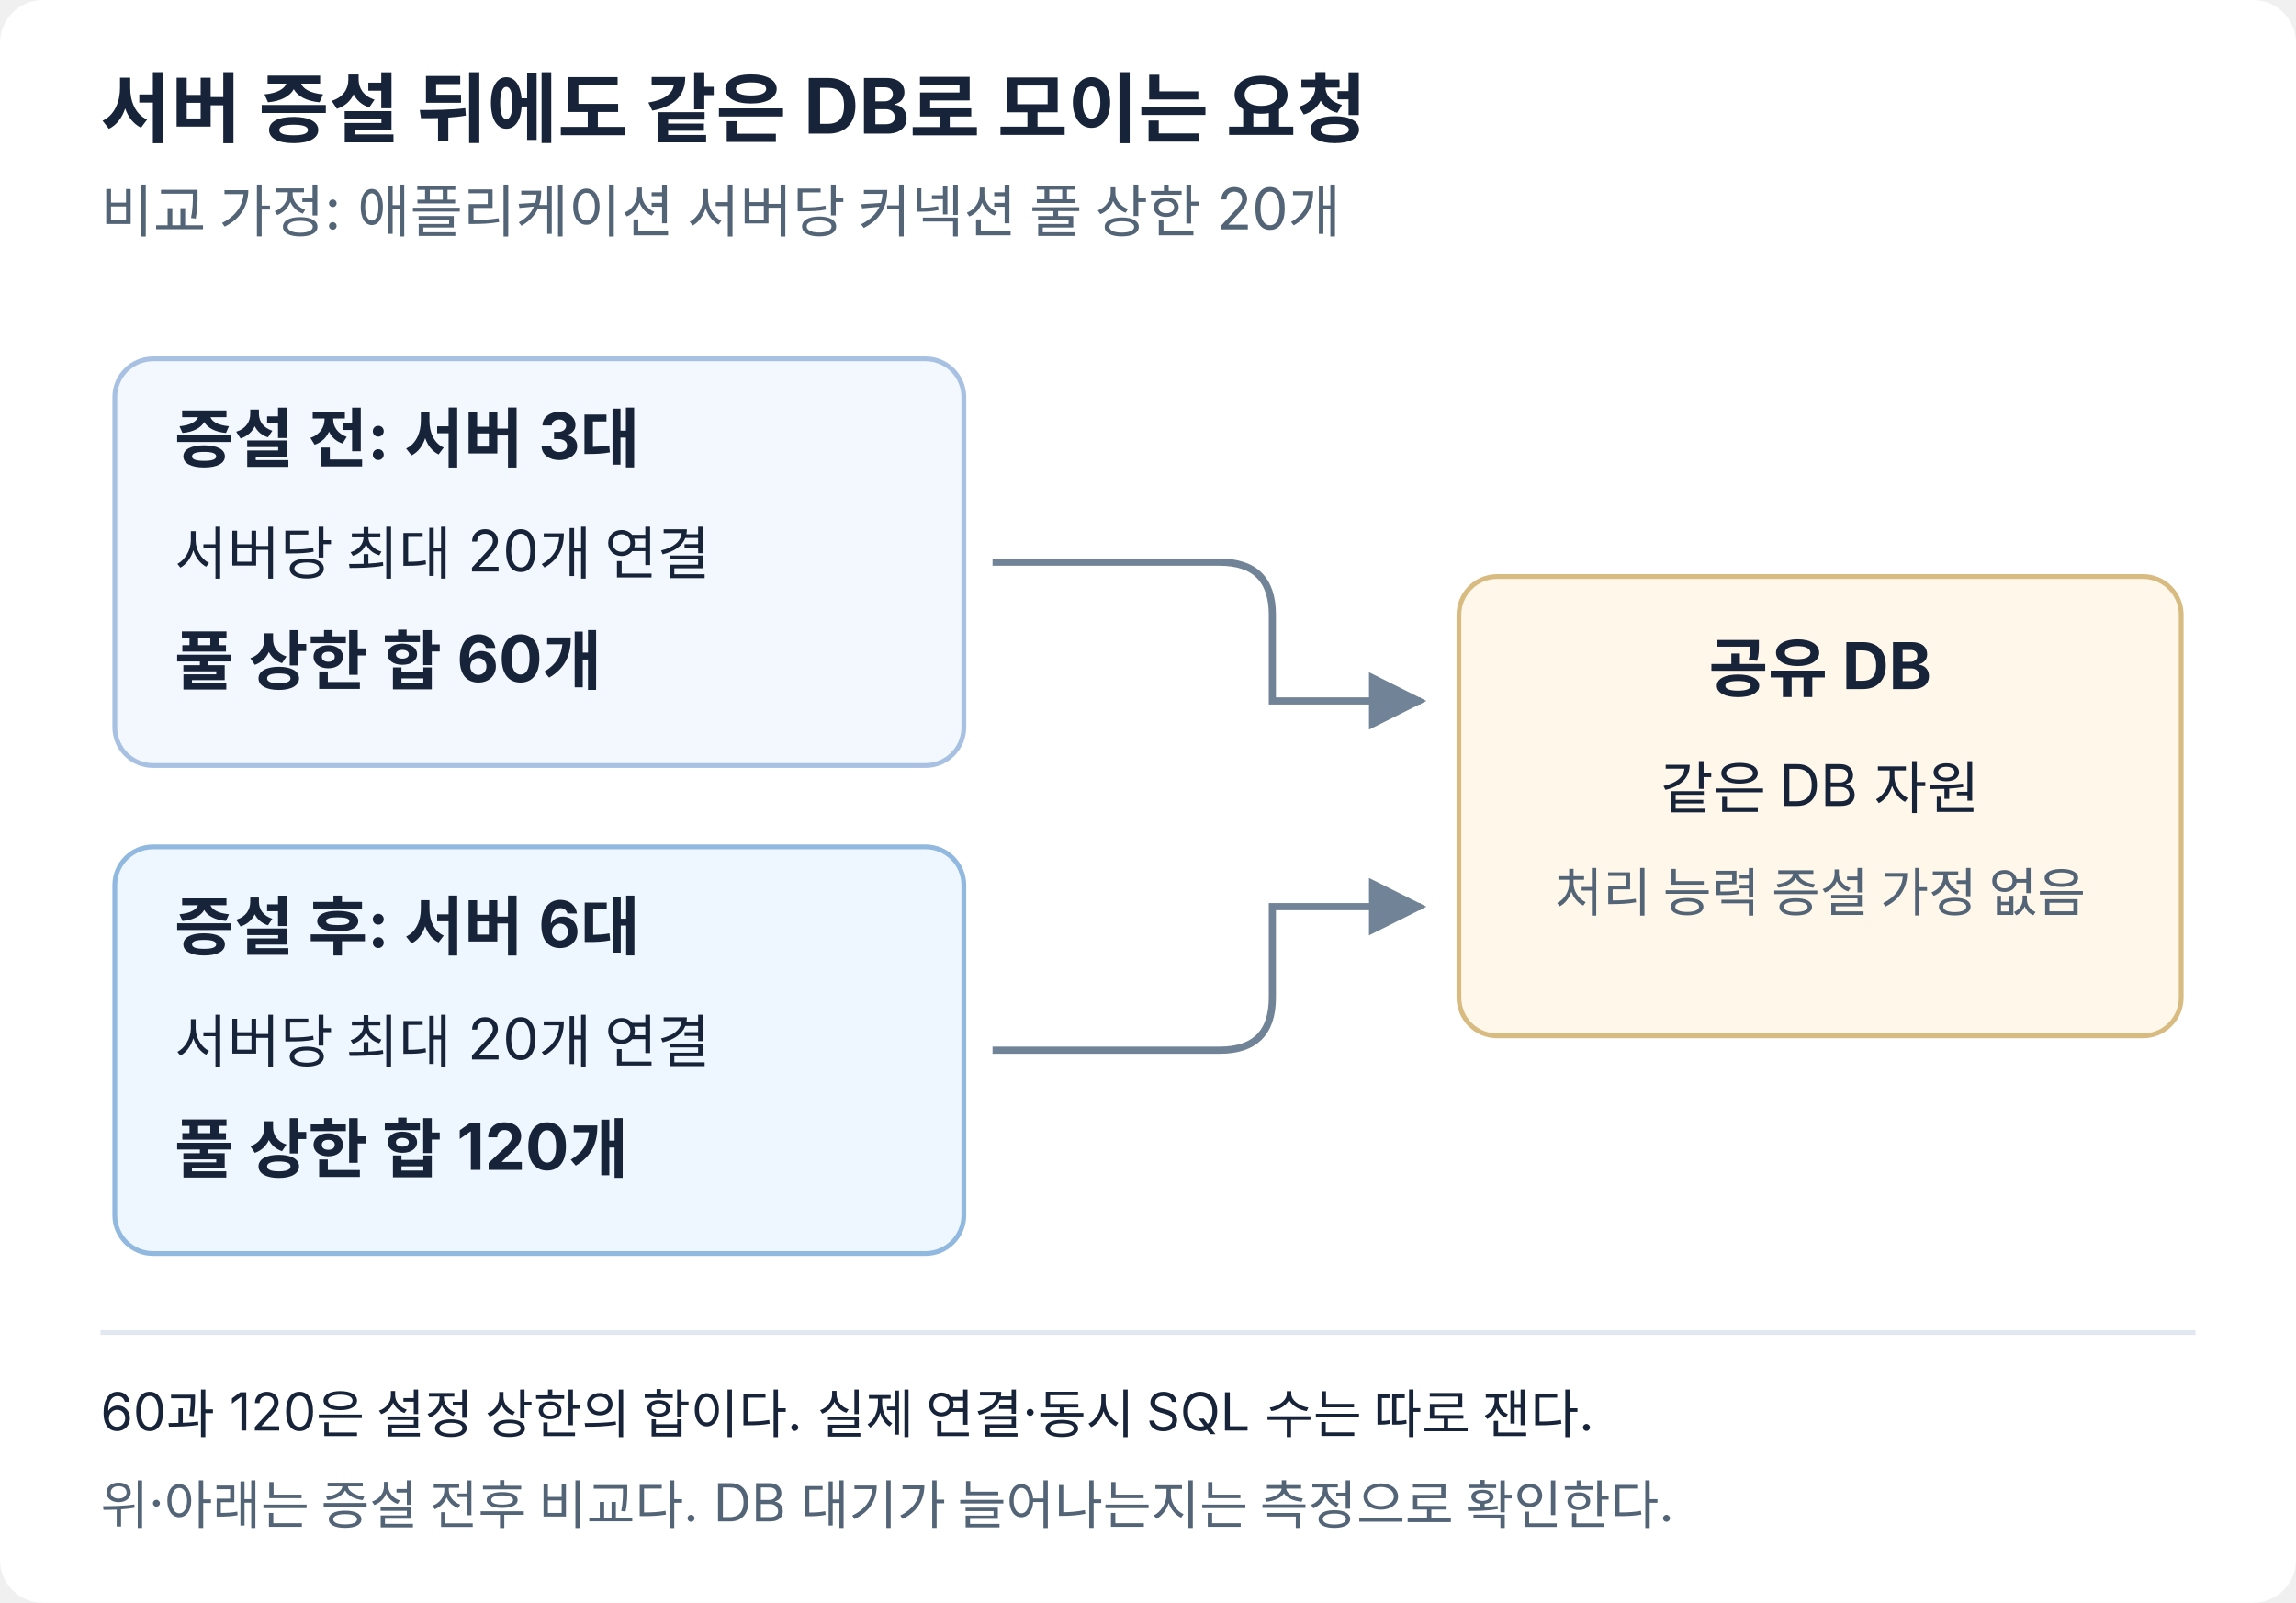
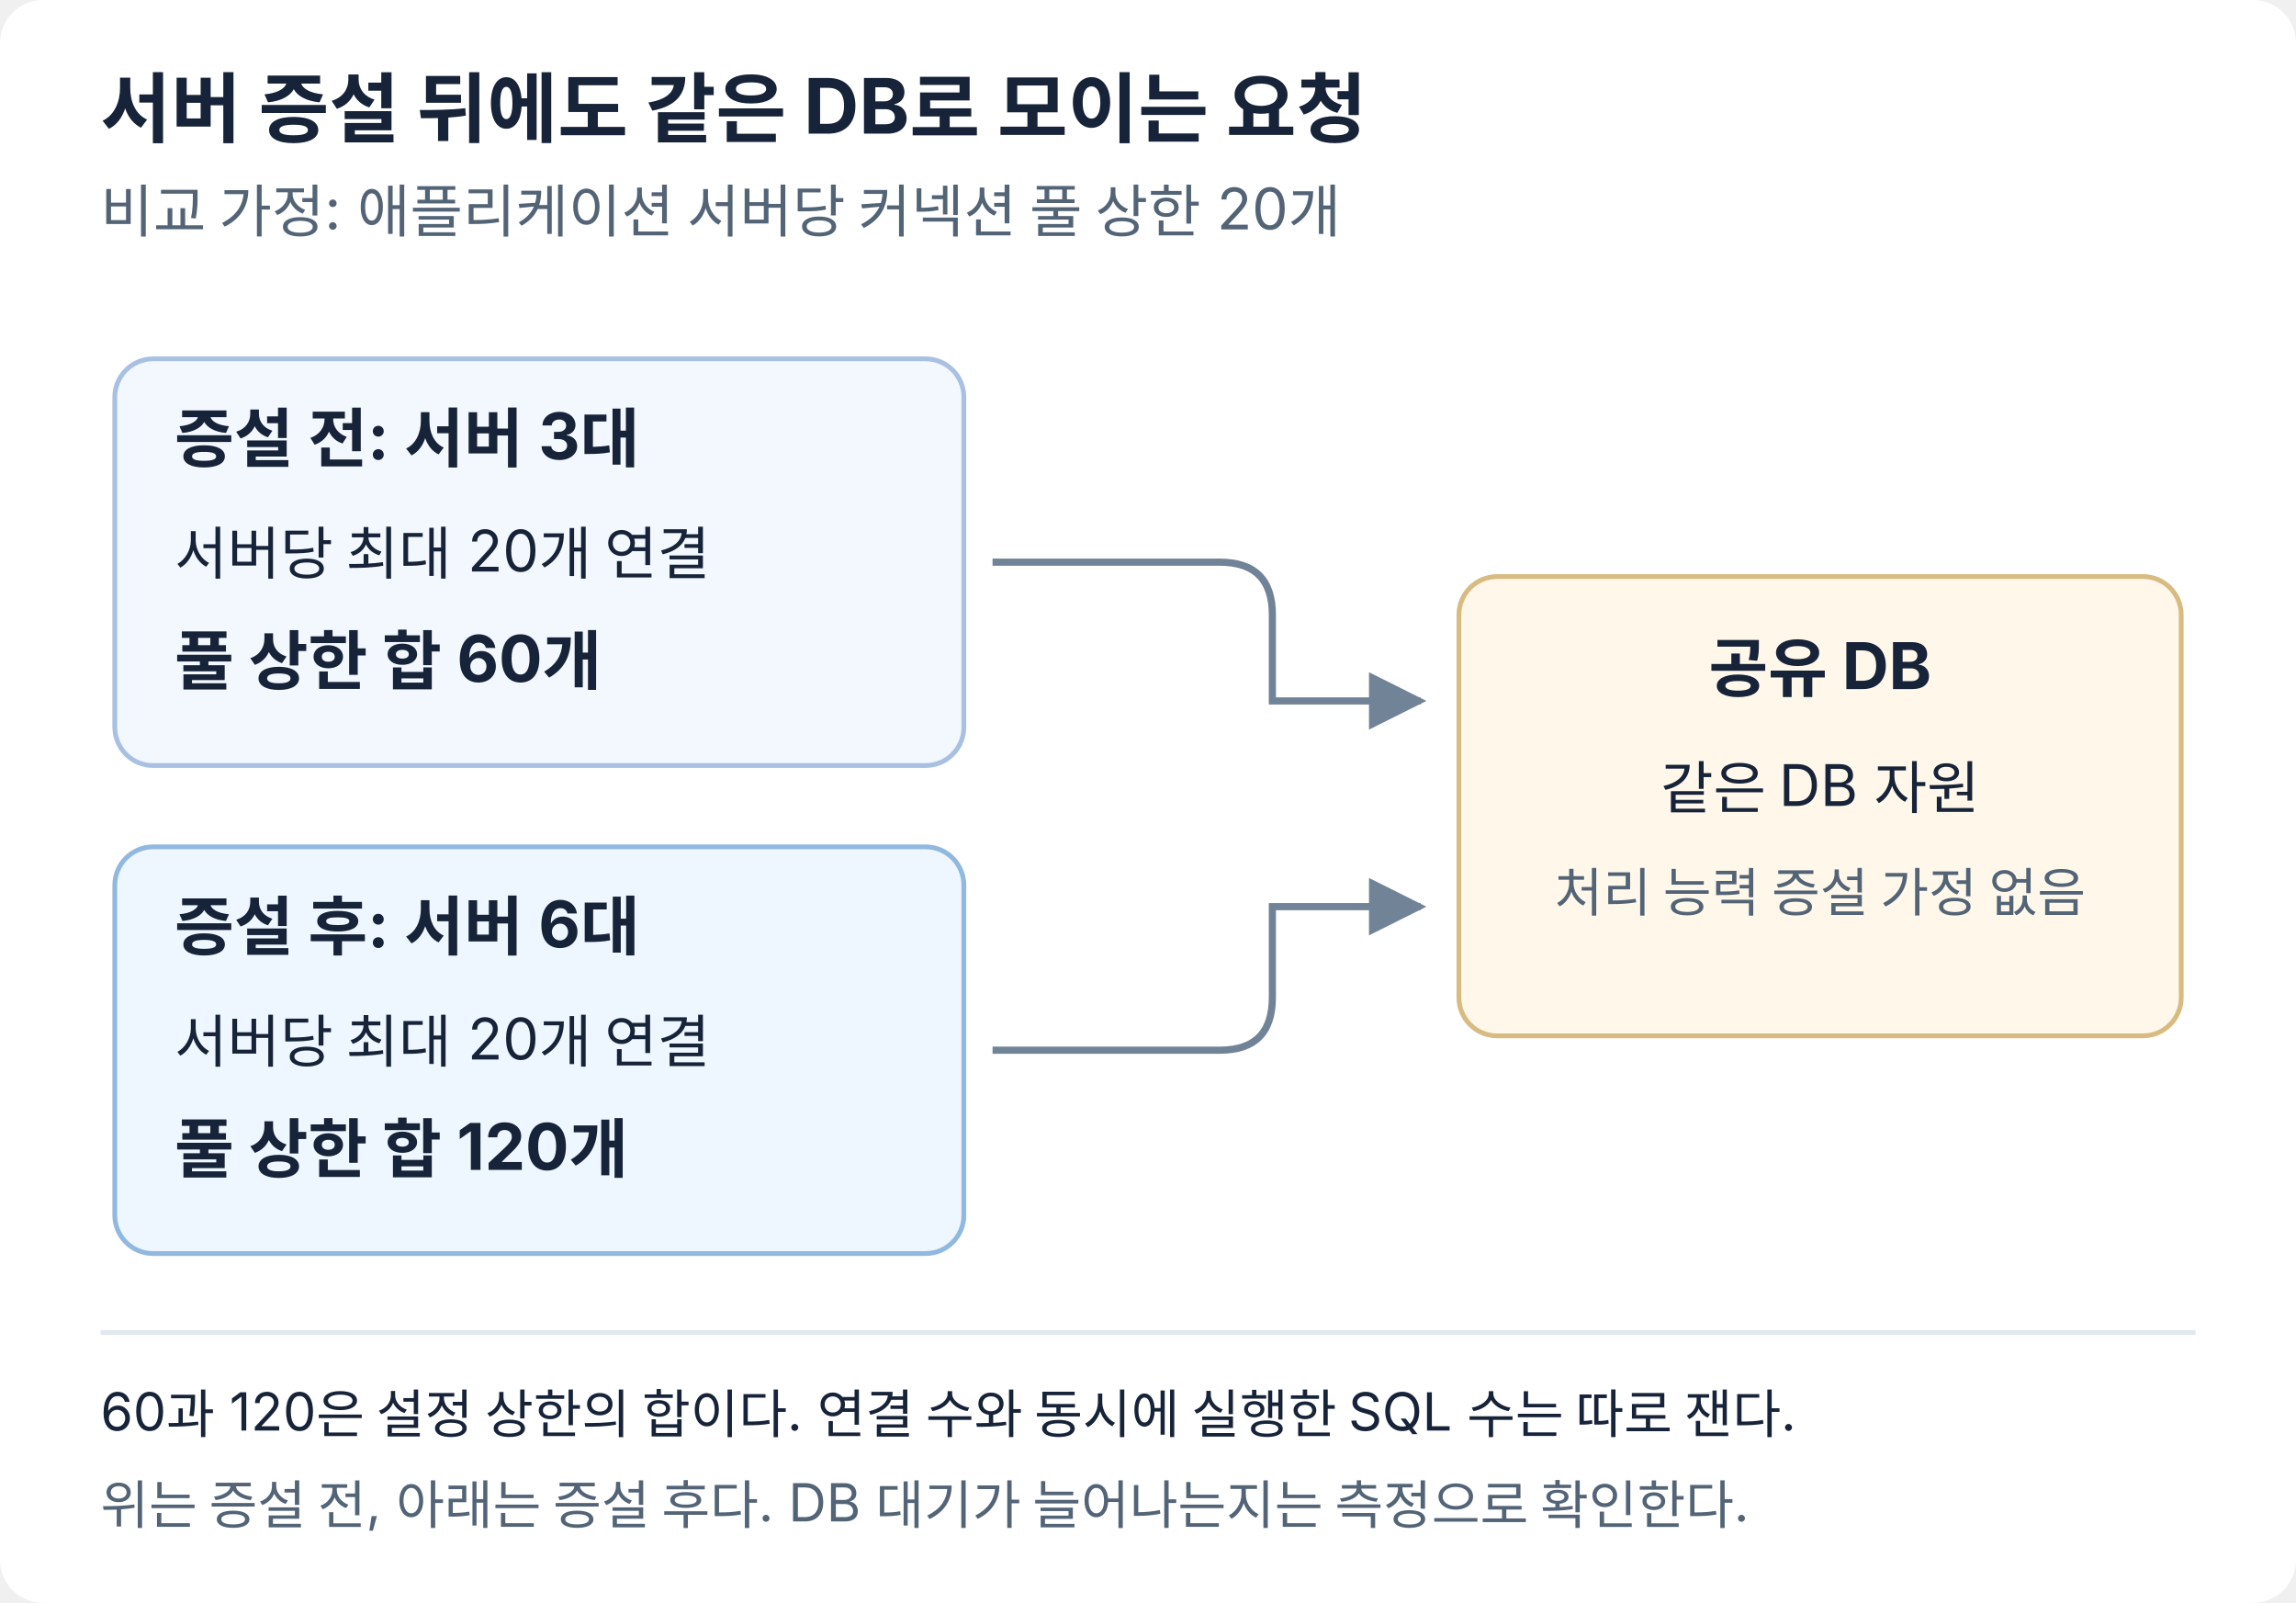
<svg xmlns="http://www.w3.org/2000/svg" viewBox="0 0 960 670" role="img" aria-labelledby="title desc">
  <defs>
    <marker id="arrow" viewBox="0 0 10 10" refX="9" refY="5" markerWidth="8" markerHeight="8" orient="auto">
      <path d="M 0 0 L 10 5 L 0 10 z" fill="#718397" />
    </marker>
  </defs>
  <style>
    text { font-family: Pretendard, "Noto Sans KR", -apple-system, BlinkMacSystemFont, sans-serif; fill: #172338; }
    .heading { font-size: 32px; font-weight: 750; }
    .label { font-size: 27px; font-weight: 700; }
    .body { font-size: 24px; }
    .small { font-size: 22px; }
    .muted { fill: #536477; }
  </style>
  <rect width="960" height="670" rx="18" fill="#fff" />
  <text x="42" y="57" class="heading">서버 증설 뒤에도 같은 DB로 모이는 요청</text>
  <text x="42" y="97" class="body muted">비교 가정: 애플리케이션 서버당 커넥션 풀 상한 20개</text>
  <rect x="48" y="150" width="355" height="170" rx="16" fill="#f3f7fe" stroke="#a8c1e3" stroke-width="2" />
  <text x="73" y="193" class="label">증설 전: 서버 3대</text>
  <text x="73" y="240" class="body">서버당 최대 20개 연결</text>
  <text x="73" y="286" class="label">풀 상한 합 60개</text>
  <rect x="48" y="354" width="355" height="170" rx="16" fill="#eef7ff" stroke="#91b8df" stroke-width="2" />
  <text x="73" y="397" class="label">증설 후: 서버 6대</text>
  <text x="73" y="444" class="body">서버당 최대 20개 연결</text>
  <text x="73" y="490" class="label">풀 상한 합 120개</text>
  <path d="M 415 235 H 510 Q 532 235 532 257 V 293 H 594" fill="none" stroke="#718397" stroke-width="3" marker-end="url(#arrow)" />
  <path d="M 415 439 H 510 Q 532 439 532 417 V 379 H 594" fill="none" stroke="#718397" stroke-width="3" marker-end="url(#arrow)" />
  <rect x="610" y="241" width="302" height="192" rx="16" fill="#fff8ea" stroke="#d8bb81" stroke-width="2" />
  <text x="761" y="289" text-anchor="middle" class="label">공유 DB</text>
  <text x="761" y="338" text-anchor="middle" class="body">같은 DB 자원</text>
  <text x="761" y="381" text-anchor="middle" class="small muted">처리 능력 증설 가정 없음</text>
  <path d="M 42 557 H 918" stroke="#e2e8f0" stroke-width="2" />
-   <text x="42" y="598" class="small">60과 120은 설정 상한의 합이다. 실제 연결·동시 SQL 수는 따로 잰다.</text>
-   <text x="42" y="637" class="small muted">위·아래는 증설 전후 비교다. DB 대기가 늘어나는지는 측정으로 확인한다.</text>
+   <text x="42" y="598" class="small">60과 120은 설정 상한의 합이다. 연결 수와 동시에 실행한 SQL 수는 따로 잰다.</text>
+   <text x="42" y="637" class="small muted">위는 증설 전, 아래는 증설 후다. DB 대기가 늘어나는지는 측정으로 확인한다.</text>
</svg>
